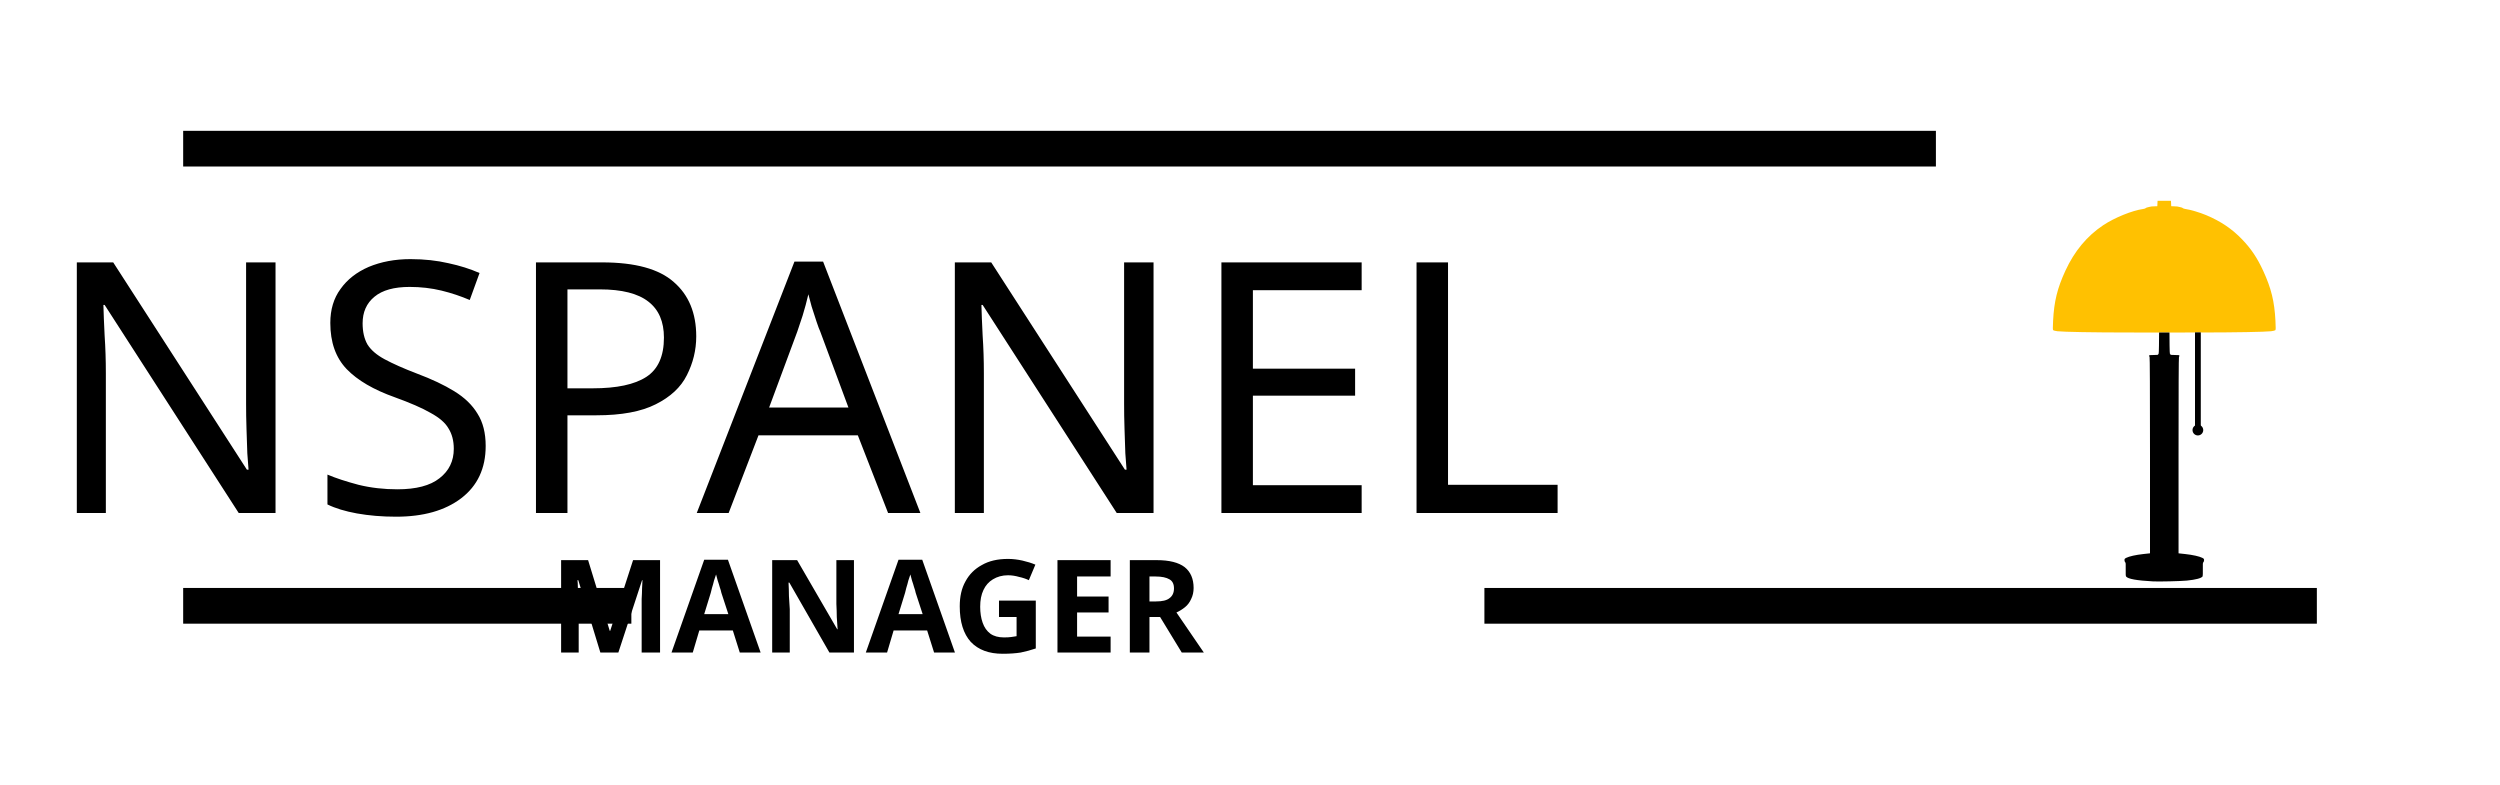
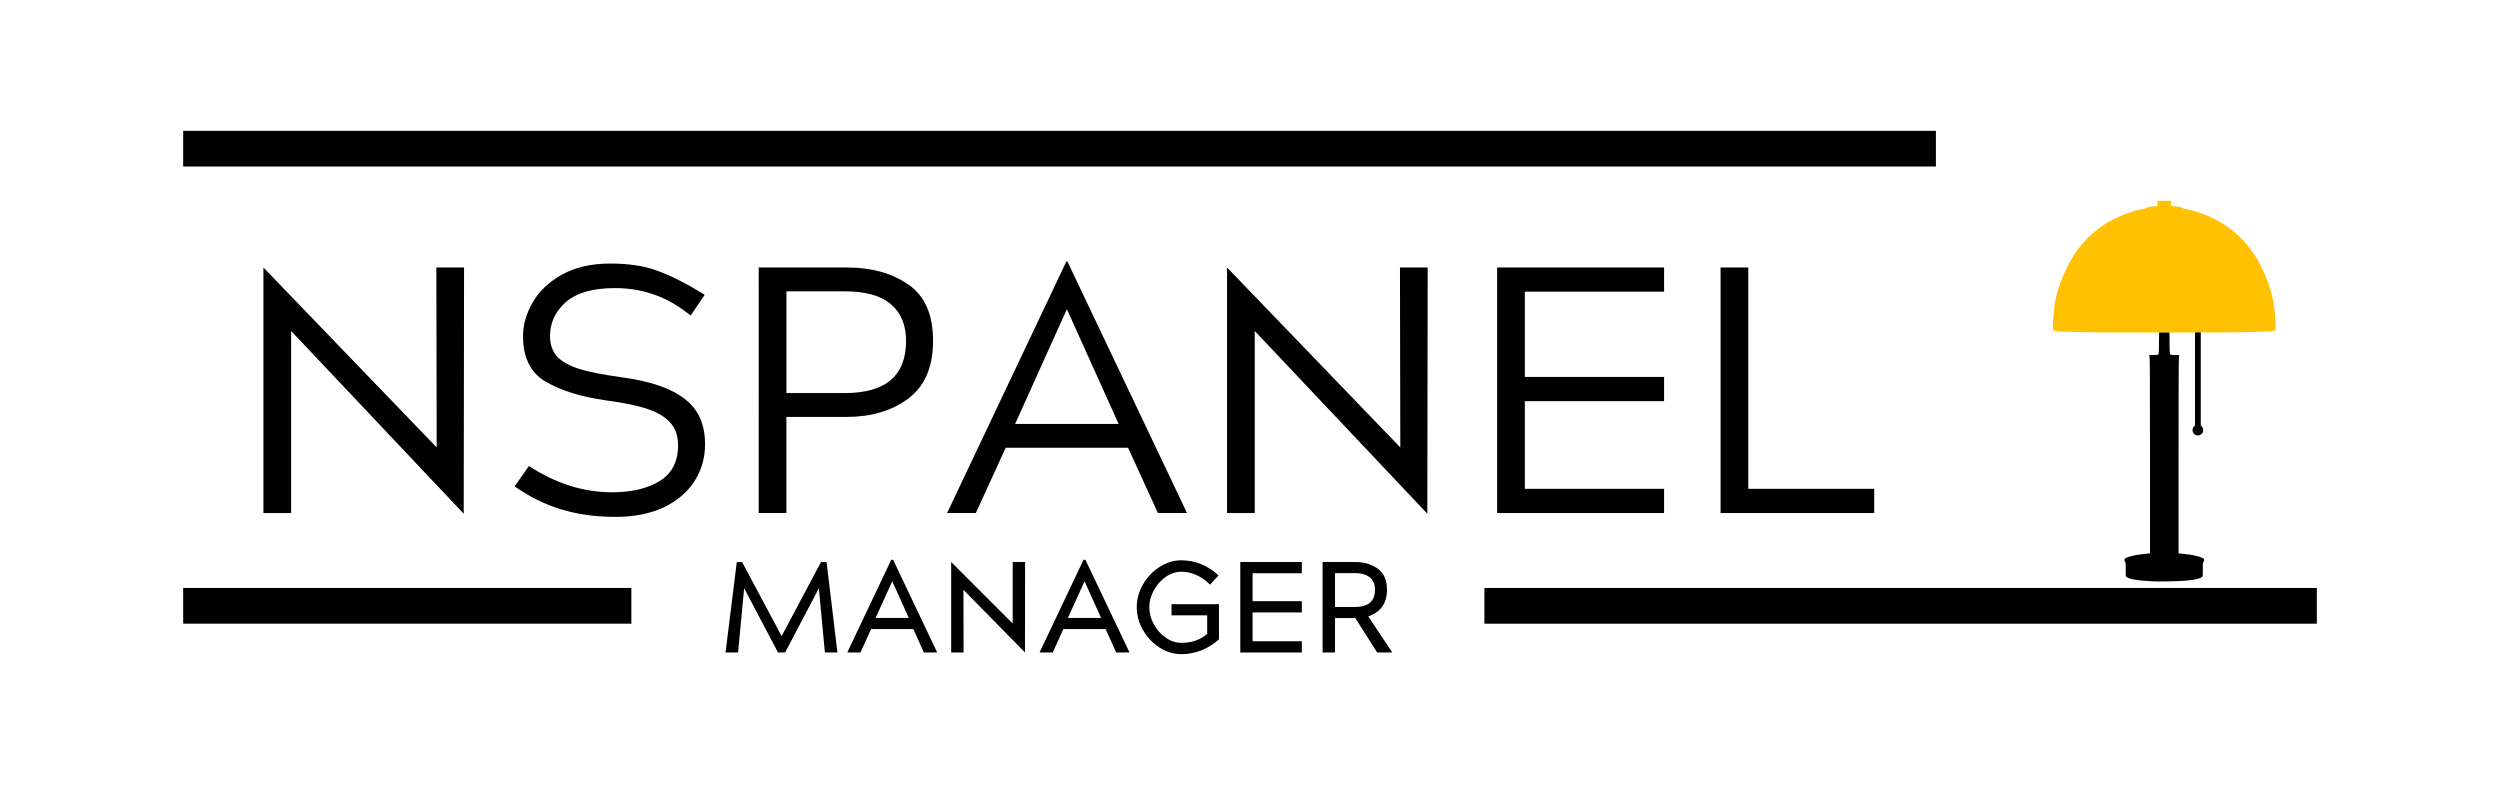
<svg xmlns="http://www.w3.org/2000/svg" width="95.541mm" height="29.999mm" viewBox="0 0 95.541 29.999" version="1.1" id="svg5">
  <defs id="defs2" />
  <g id="layer1" style="display:inline" transform="translate(-23.80632,-37.15597)">
    <rect style="fill:#000000;stroke:#000000;stroke-width:0.265" id="rect91625" width="16.863" height="1.1" x="30.939" y="59.758" />
    <rect style="fill:#000000;stroke:#000000;stroke-width:0.473" id="rect91761" width="66.51" height="0.891" x="31.043" y="42.392" />
    <rect style="fill:#000000;stroke:#000000;stroke-width:0.348" id="rect91763" width="31.465" height="1.017" x="80.709" y="59.8" />
  </g>
  <g id="layer2" style="display:inline" transform="translate(-23.80632,-37.15597)">
-     <text xml:space="preserve" style="font-style:normal;font-weight:normal;font-size:10.583px;line-height:0;font-family:sans-serif;letter-spacing:0px;fill:#000000;fill-opacity:1;stroke:none;stroke-width:0.265" x="64.19" y="56.761" id="text39249">
-       <tspan style="font-style:normal;font-variant:normal;font-weight:normal;font-stretch:normal;font-size:13.406px;line-height:0.55;font-family:Hamlin;-inkscape-font-specification:'Hamlin, Normal';font-variant-ligatures:normal;font-variant-caps:normal;font-variant-numeric:normal;font-variant-east-asian:normal;text-align:center;text-anchor:middle;fill:#000000;stroke-width:0.265" x="64.19" y="56.761" id="tspan62001">NSPANEL</tspan>
-       <tspan style="font-style:normal;font-variant:normal;font-weight:bold;font-stretch:normal;font-size:4.939px;line-height:1.55;font-family:Hamlin;-inkscape-font-specification:'Hamlin Bold';font-variant-ligatures:normal;font-variant-caps:normal;font-variant-numeric:normal;font-variant-east-asian:normal;text-align:center;text-anchor:middle;fill:#000000;stroke-width:0.265" x="64.19" y="62.091" id="tspan73527">MANAGER</tspan>
-     </text>
+     <g aria-label="NSPANEL MANAGER" id="text39249" style="font-size:10.583px;line-height:0;letter-spacing:0px;stroke-width:0.265">
+       <path d="m 40.495,54.255 -0.013,-6.877 h 1.059 l -0.013,9.411 -6.596,-6.984 v 6.958 h -1.059 v -9.384 z" style="font-size:13.406px;line-height:0.55;font-family:Hamlin;-inkscape-font-specification:'Hamlin, Normal';text-align:center;text-anchor:middle" id="path304" />
+       <path d="m 47.547,51.573 q 1.635,0.214 2.413,0.818 0.791,0.59 0.791,1.743 0,0.778 -0.402,1.408 -0.402,0.63 -1.18,1.005 -0.778,0.362 -1.837,0.362 -1.126,0 -2.064,-0.282 -0.938,-0.282 -1.796,-0.885 l 0.55,-0.778 q 1.528,1.005 3.177,1.005 1.099,0 1.796,-0.416 0.724,-0.429 0.724,-1.381 0,-0.523 -0.282,-0.845 -0.282,-0.335 -0.871,-0.536 -0.59,-0.201 -1.609,-0.335 -1.408,-0.201 -2.292,-0.71 -0.871,-0.509 -0.871,-1.743 0,-0.657 0.375,-1.3 0.375,-0.643 1.126,-1.059 0.764,-0.416 1.823,-0.416 1.046,0 1.756,0.255 0.804,0.282 1.863,0.938 l -0.536,0.791 -0.214,-0.161 q -1.18,-0.885 -2.681,-0.885 -1.26,0 -1.877,0.536 -0.603,0.536 -0.603,1.3 0,0.469 0.268,0.778 0.282,0.295 0.871,0.483 0.59,0.174 1.582,0.308 z" style="font-size:13.406px;line-height:0.55;font-family:Hamlin;-inkscape-font-specification:'Hamlin, Normal';text-align:center;text-anchor:middle" id="path306" />
+       <path d="m 52.802,47.378 h 3.365 q 1.421,0 2.359,0.657 0.938,0.643 0.938,2.145 0,1.501 -0.952,2.212 -0.938,0.697 -2.346,0.697 h -2.306 v 3.673 h -1.059 z m 1.059,4.799 h 2.239 q 2.333,0 2.333,-1.997 0,-0.898 -0.576,-1.394 -0.576,-0.496 -1.756,-0.496 h -2.239 z" style="font-size:13.406px;line-height:0.55;font-family:Hamlin;-inkscape-font-specification:'Hamlin, Normal';text-align:center;text-anchor:middle" id="path308" />
+       <path d="m 62.239,54.268 -1.139,2.493 h -1.099 l 4.558,-9.612 h 0.04 l 4.571,9.612 h -1.113 l -1.139,-2.493 z m 2.346,-5.282 h -0.013 l -1.971,4.37 h 3.955 z" style="font-size:13.406px;line-height:0.55;font-family:Hamlin;-inkscape-font-specification:'Hamlin, Normal';text-align:center;text-anchor:middle" id="path310" />
+       <path d="m 77.321,54.255 -0.013,-6.877 h 1.059 l -0.013,9.411 -6.596,-6.984 v 6.958 h -1.059 v -9.384 z" style="font-size:13.406px;line-height:0.55;font-family:Hamlin;-inkscape-font-specification:'Hamlin, Normal';text-align:center;text-anchor:middle" id="path312" />
+       <path d="M 87.402,48.303 H 82.08 v 3.258 h 5.322 v 0.925 H 82.08 v 3.351 h 5.322 v 0.925 h -6.381 v -9.384 h 6.381 z" style="font-size:13.406px;line-height:0.55;font-family:Hamlin;-inkscape-font-specification:'Hamlin, Normal';text-align:center;text-anchor:middle" id="path314" />
+       <path d="m 89.56,47.378 h 1.059 v 8.459 h 4.813 v 0.925 h -5.872 z" style="font-size:13.406px;line-height:0.55;font-family:Hamlin;-inkscape-font-specification:'Hamlin, Normal';text-align:center;text-anchor:middle" id="path316" />
+       <path d="m 55.1,59.637 -1.289,2.455 h -0.272 l -1.294,-2.455 -0.232,2.455 h -0.479 l 0.43,-3.457 h 0.202 l 1.511,2.83 1.506,-2.83 h 0.212 l 0.415,3.457 h -0.479 z" style="font-weight:bold;font-size:4.939px;line-height:1.55;font-family:Hamlin;-inkscape-font-specification:'Hamlin Bold';text-align:center;text-anchor:middle" id="path318" />
+       <path d="m 58.71,61.197 h -1.615 l -0.405,0.894 h -0.504 l 1.679,-3.541 h 0.074 l 1.684,3.541 h -0.509 z m -1.442,-0.425 h 1.269 L 57.905,59.37 Z" style="font-weight:bold;font-size:4.939px;line-height:1.55;font-family:Hamlin;-inkscape-font-specification:'Hamlin Bold';text-align:center;text-anchor:middle" id="path320" />
+       <path d="m 60.626,59.696 0.005,2.395 h -0.474 v -3.457 l 2.351,2.351 v -2.351 h 0.474 l -0.005,3.457 z" style="font-weight:bold;font-size:4.939px;line-height:1.55;font-family:Hamlin;-inkscape-font-specification:'Hamlin Bold';text-align:center;text-anchor:middle" id="path322" />
+       <path d="m 66.059,61.197 h -1.615 l -0.405,0.894 h -0.504 l 1.679,-3.541 h 0.074 l 1.684,3.541 h -0.509 z m -1.442,-0.425 h 1.269 L 65.254,59.37 Z" style="font-weight:bold;font-size:4.939px;line-height:1.55;font-family:Hamlin;-inkscape-font-specification:'Hamlin Bold';text-align:center;text-anchor:middle" id="path324" />
+       <path d="m 68.953,62.155 q -0.44,0 -0.835,-0.252 -0.395,-0.257 -0.632,-0.672 -0.237,-0.415 -0.237,-0.869 0,-0.454 0.237,-0.869 0.237,-0.415 0.632,-0.667 0.395,-0.257 0.835,-0.257 0.8,0 1.422,0.578 l -0.326,0.351 q -0.247,-0.247 -0.528,-0.37 -0.277,-0.123 -0.563,-0.123 -0.316,0 -0.603,0.198 -0.282,0.198 -0.454,0.514 -0.173,0.316 -0.173,0.647 0,0.331 0.173,0.647 0.173,0.316 0.454,0.514 0.286,0.198 0.603,0.198 0.588,0 0.983,-0.341 v -0.711 h -1.363 v -0.425 h 1.813 v 1.343 q -0.306,0.277 -0.682,0.425 -0.375,0.143 -0.756,0.143 z" style="font-weight:bold;font-size:4.939px;line-height:1.55;font-family:Hamlin;-inkscape-font-specification:'Hamlin Bold';text-align:center;text-anchor:middle" id="path326" />
+       <path d="m 71.206,58.634 h 2.351 v 0.43 h -1.882 v 1.067 h 1.882 v 0.43 h -1.882 v 1.101 h 1.882 v 0.43 h -2.351 z" style="font-weight:bold;font-size:4.939px;line-height:1.55;font-family:Hamlin;-inkscape-font-specification:'Hamlin Bold';text-align:center;text-anchor:middle" id="path328" />
+       <path d="m 75.601,60.777 h -0.775 v 1.314 h -0.474 v -3.457 h 1.254 q 0.484,0 0.845,0.247 0.361,0.257 0.361,0.81 0,0.39 -0.183,0.647 -0.183,0.257 -0.533,0.375 l 0.919,1.378 h -0.578 z M 74.826,59.059 v 1.294 h 0.761 q 0.766,0 0.766,-0.662 0,-0.311 -0.198,-0.469 -0.193,-0.163 -0.568,-0.163 z" style="font-weight:bold;font-size:4.939px;line-height:1.55;font-family:Hamlin;-inkscape-font-specification:'Hamlin Bold';text-align:center;text-anchor:middle" id="path330" />
+     </g>
  </g>
  <g id="layer3" transform="translate(-23.80632,-37.15597)">
    <g id="g91894" transform="matrix(0.1591003,0,0,0.1591003,102.2585,44.83032)">
      <g id="layer1-1" transform="translate(-30.26998,-9.72001)" style="display:inline;fill:#ffc101;fill-opacity:1">
        <path style="fill:#ffc101;fill-opacity:1;stroke-width:0.104" d="m 55.789,41.355 -7.506,-0.004 c -8.143,-0.004 -15.509,-0.136 -16.902,-0.302 -0.482,-0.058 -0.94,-0.168 -1.017,-0.245 -0.116,-0.116 -0.121,-0.512 -0.032,-2.262 0.237,-4.661 1.011,-7.815 2.955,-12.034 2.163,-4.696 5.196,-8.341 9.101,-10.939 2.711,-1.803 6.983,-3.536 9.582,-3.887 0.27,-0.037 0.544,-0.129 0.608,-0.206 0.064,-0.077 0.287,-0.168 0.495,-0.203 0.209,-0.035 0.449,-0.09 0.535,-0.124 0.168,-0.066 0.381,-0.086 1.216,-0.113 l 0.54,-0.018 0.031,-0.649 0.031,-0.649 h 1.61 1.61 l 0.031,0.649 0.031,0.649 0.54,0.018 c 0.835,0.027 1.047,0.047 1.216,0.113 0.086,0.033 0.326,0.089 0.535,0.124 0.209,0.035 0.431,0.126 0.495,0.203 0.064,0.077 0.337,0.17 0.608,0.206 1.2,0.162 3.424,0.821 4.997,1.48 3.508,1.47 6.221,3.303 8.668,5.856 2.14,2.234 3.603,4.417 5.018,7.489 1.944,4.219 2.718,7.373 2.955,12.034 0.089,1.75 0.083,2.146 -0.032,2.262 -0.077,0.077 -0.535,0.187 -1.017,0.245 -1.394,0.167 -8.759,0.299 -16.902,0.302 l -7.506,0.004 z" id="path1465" />
      </g>
      <g id="g2878" transform="translate(-30.26998,-9.72001)" style="display:inline">
        <path style="fill:#000000;fill-opacity:1;stroke-width:0.104" d="m 54.335,101.136 c -3.957,-0.217 -5.983,-0.581 -6.463,-1.16 -0.098,-0.118 -0.124,-0.571 -0.099,-1.735 0.028,-1.336 0.008,-1.597 -0.131,-1.712 -0.09,-0.075 -0.164,-0.293 -0.164,-0.485 0,-0.304 0.055,-0.377 0.431,-0.569 0.694,-0.354 2.301,-0.712 4.061,-0.904 l 1.638,-0.179 V 70.783 c 0,-15.671 -0.035,-23.61 -0.104,-23.61 -0.057,0 -0.104,-0.093 -0.104,-0.208 0,-0.195 0.069,-0.208 1.091,-0.208 0.9,0 1.091,-0.027 1.091,-0.156 0,-0.086 0.047,-0.156 0.104,-0.156 0.066,0 0.104,-3.463 0.104,-5.091 l 2.493,-2e-6 c 0,1.628 0.037,5.091 0.104,5.091 0.057,0 0.104,0.07 0.104,0.156 0,0.129 0.19,0.156 1.091,0.156 1.022,0 1.091,0.013 1.091,0.208 0,0.114 -0.047,0.208 -0.104,0.208 -0.069,0 -0.104,7.939 -0.104,23.61 v 23.61 l 1.638,0.179 c 1.759,0.192 3.367,0.549 4.061,0.904 0.376,0.192 0.431,0.264 0.431,0.569 0,0.192 -0.074,0.41 -0.164,0.485 -0.139,0.115 -0.159,0.376 -0.132,1.701 0.017,0.861 -0.005,1.624 -0.051,1.696 -0.279,0.443 -1.632,0.805 -3.803,1.018 -1.46,0.143 -6.727,0.268 -8.109,0.192 z" id="path2876" />
      </g>
      <g id="layer3-5">
        <circle style="opacity:1;fill:#000000;fill-opacity:1;stroke:none;stroke-width:17.135;stroke-linecap:square;stroke-linejoin:miter;stroke-miterlimit:0;stroke-dasharray:none;stroke-opacity:1;paint-order:markers fill stroke" id="path1510" cx="34.838" cy="55.073" r="1.287" />
      </g>
      <g id="layer2-9">
        <rect style="opacity:1;fill:#000000;fill-opacity:1;stroke:none;stroke-width:12.804;stroke-linecap:square;stroke-linejoin:miter;stroke-miterlimit:0;stroke-dasharray:none;stroke-opacity:1;paint-order:markers fill stroke" id="rect1508" width="1.39" height="22.682" x="34.148" y="31.602" />
      </g>
    </g>
  </g>
</svg>
